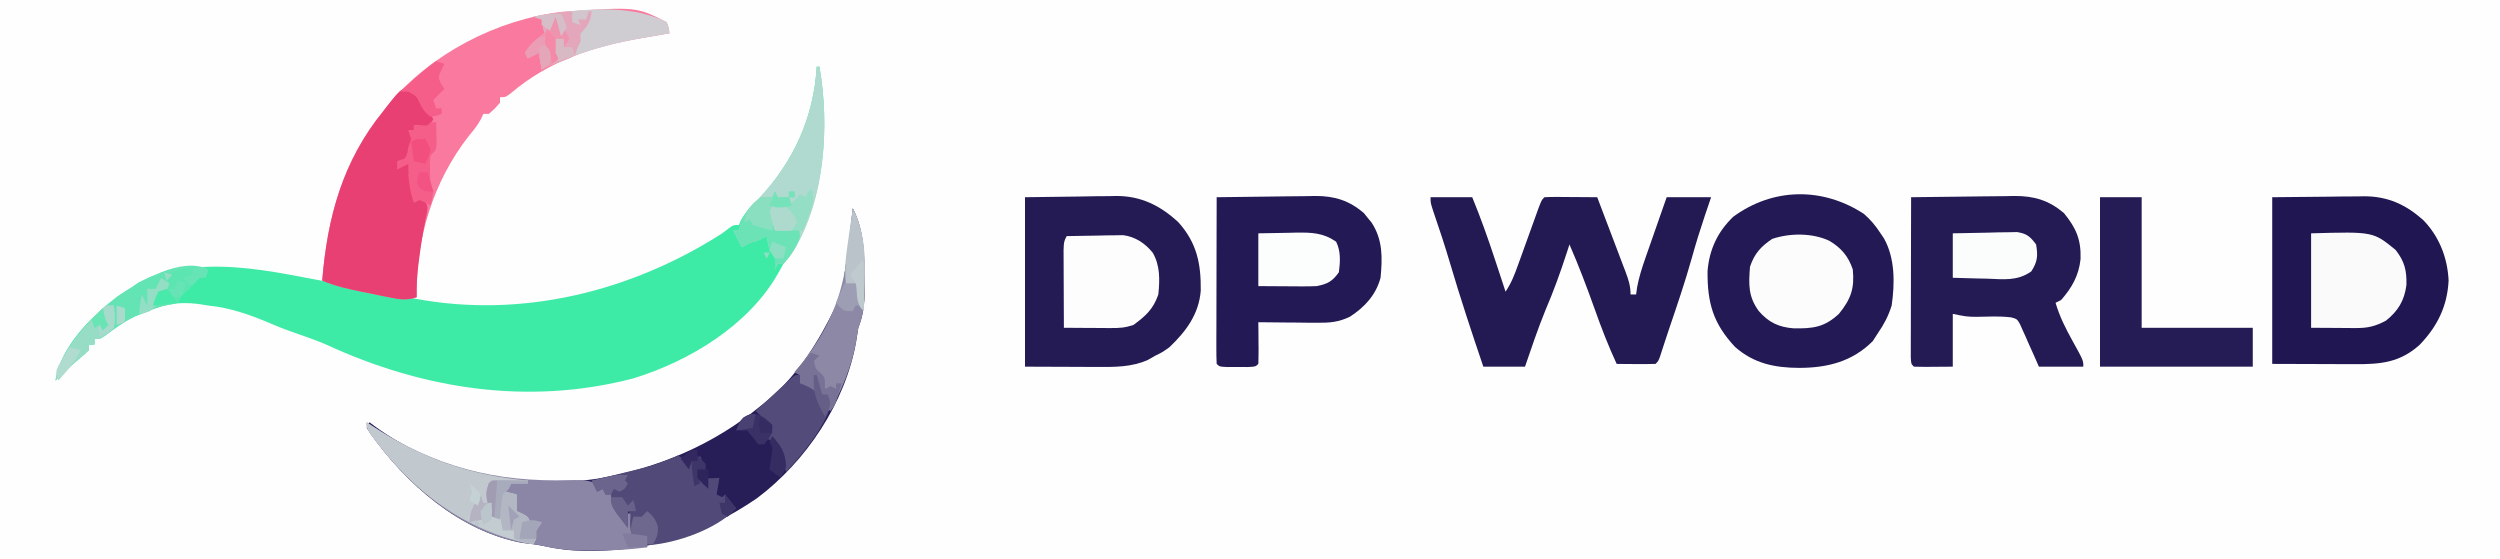
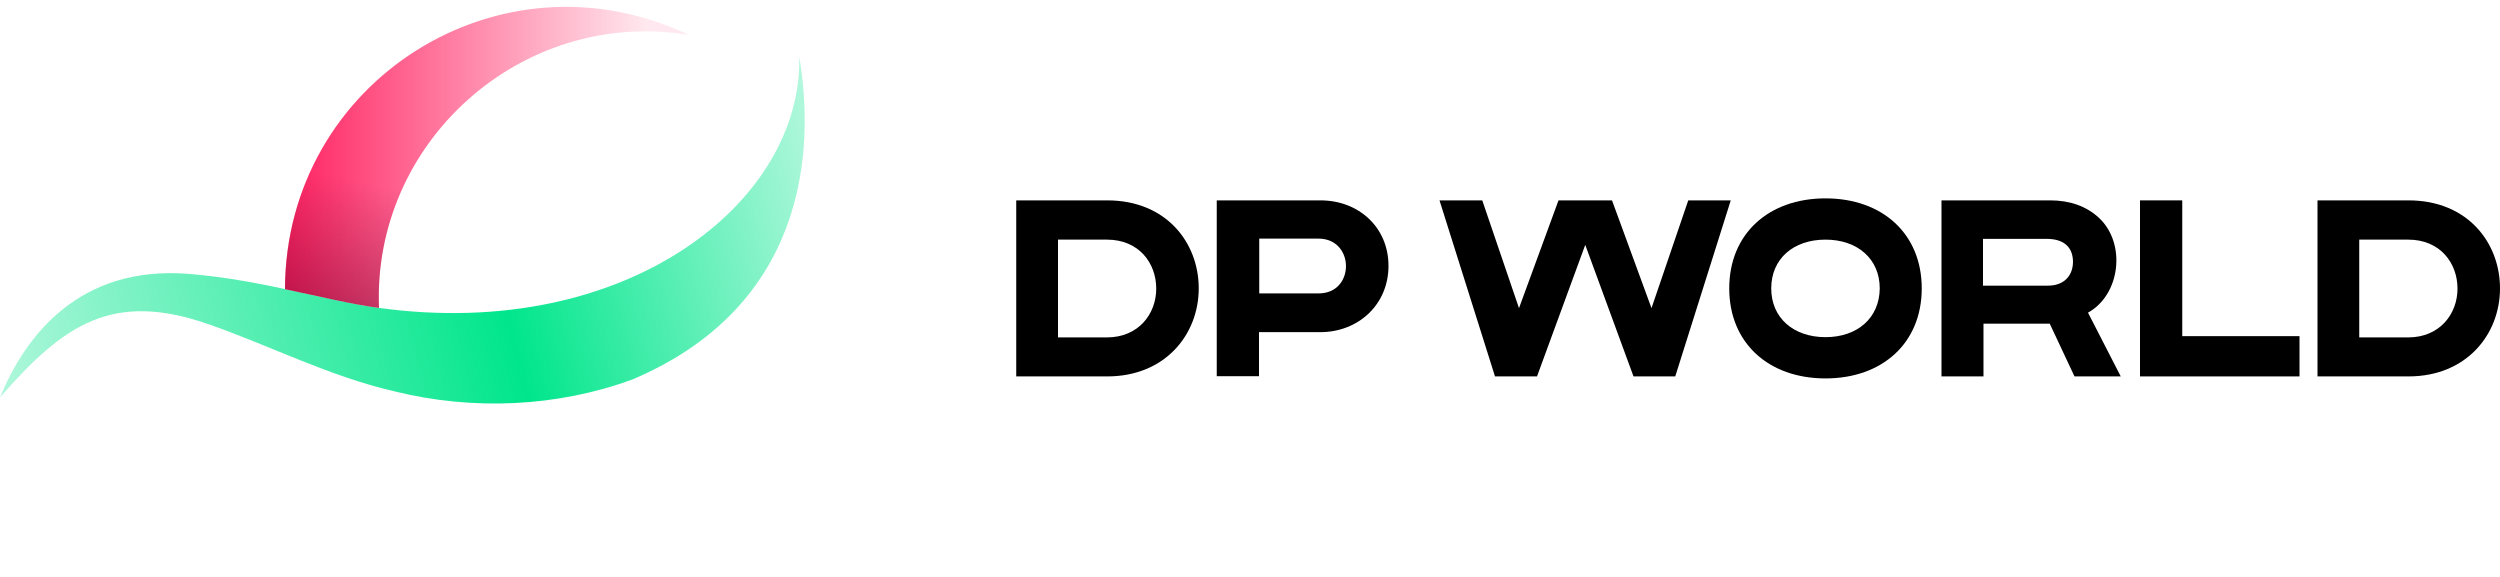
- <svg xmlns="http://www.w3.org/2000/svg" version="1.1" width="900" height="201">
-   <path d="M0 0 C297 0 594 0 900 0 C900 66.33 900 132.66 900 201 C603 201 306 201 0 201 C0 134.67 0 68.34 0 0 Z " fill="#FEFEFE" transform="translate(0,0)" />
-   <path d="M0 0 C0.33 0 0.66 0 1 0 C4.719 21.414 2.896 47.194 -8.359 66.309 C-9.518 67.914 -10.755 69.461 -12 71 C-12.597 72.085 -13.194 73.171 -13.809 74.289 C-24.413 93.121 -45.82 106.011 -65.934 112.195 C-103.497 122.053 -141.616 116.21 -176.586 100.035 C-180.9 98.185 -185.353 96.708 -189.781 95.156 C-192.091 94.326 -194.371 93.409 -196.625 92.438 C-203.847 89.361 -211.155 86.769 -219 86 C-220.732 85.722 -220.732 85.722 -222.5 85.438 C-230.582 84.427 -235.676 85.774 -243 89 C-243.819 89.299 -244.637 89.598 -245.48 89.906 C-248.365 91.158 -250.657 92.764 -253.188 94.625 C-257.782 98 -257.782 98 -260 98 C-260 98.66 -260 99.32 -260 100 C-260.66 100 -261.32 100 -262 100 C-262 100.66 -262 101.32 -262 102 C-263.609 103.586 -263.609 103.586 -265.75 105.375 C-268.624 107.816 -271.385 110.276 -274 113 C-272.254 100.844 -260.993 89.814 -251.625 82.688 C-243.457 77.111 -236.131 73.816 -226.312 72.625 C-225.631 72.54 -224.95 72.455 -224.248 72.368 C-210.972 71.101 -197.8 73.302 -184.812 75.812 C-183.371 76.084 -181.929 76.354 -180.487 76.624 C-176.967 77.284 -173.449 77.955 -169.931 78.63 C-167.079 79.176 -164.225 79.713 -161.371 80.25 C-148.679 82.645 -148.679 82.645 -144.574 83.513 C-106 90.805 -66.509 80.838 -34 60 C-33.241 59.417 -32.481 58.835 -31.699 58.234 C-30 57 -30 57 -28 57 C-27.774 56.45 -27.549 55.899 -27.316 55.332 C-25.604 52.299 -23.379 50.171 -20.938 47.688 C-8.484 34.438 -0.999 18.316 0 0 Z " fill="#3DEAA6" transform="translate(294,24)" />
-   <path d="M0 0 C4.252 8.294 4.2 17.161 4.25 26.312 C4.264 27.745 4.264 27.745 4.278 29.207 C4.256 34.25 3.856 38.25 2 43 C1.697 44.682 1.426 46.37 1.188 48.062 C-2.615 69.927 -16.823 91.136 -34.5 104.375 C-52.609 116.755 -71.469 123.184 -93.375 123.312 C-94.278 123.318 -95.181 123.324 -96.112 123.33 C-101.481 123.271 -106.467 122.673 -111.704 121.481 C-114.112 120.977 -116.492 120.697 -118.938 120.438 C-141.472 116.314 -160.891 99.191 -173.602 81.055 C-174.063 80.377 -174.525 79.699 -175 79 C-174.505 78.01 -174.505 78.01 -174 77 C-173.441 77.424 -172.881 77.848 -172.305 78.285 C-149.3 95.114 -120.063 101.535 -91.879 97.312 C-69.918 93.494 -50.278 85.163 -33 71 C-32.126 70.291 -31.252 69.582 -30.352 68.852 C-19.364 59.486 -12.242 47.829 -6 35 C-5.443 33.861 -5.443 33.861 -4.875 32.699 C-3.505 28.472 -3.02 24.146 -2.438 19.75 C-2.312 18.846 -2.186 17.943 -2.057 17.012 C-1.279 11.35 -0.609 5.682 0 0 Z " fill="#271D57" transform="translate(307,75)" />
-   <path d="M0 0 C0.781 2.105 0.781 2.105 1 4 C-0.134 4.193 -1.269 4.387 -2.438 4.586 C-3.958 4.849 -5.479 5.112 -7 5.375 C-7.744 5.501 -8.488 5.628 -9.254 5.758 C-26.688 8.79 -42.302 13.884 -55.934 25.426 C-58 27 -58 27 -60 27 C-60 27.66 -60 28.32 -60 29 C-61.875 31.125 -61.875 31.125 -64 33 C-64.66 33 -65.32 33 -66 33 C-66.266 33.581 -66.531 34.163 -66.805 34.762 C-68.038 37.07 -69.434 38.819 -71.125 40.812 C-84.131 57.395 -90.355 78.026 -90 99 C-93.523 100.195 -96.069 99.808 -99.684 99.074 C-100.776 98.854 -101.869 98.635 -102.994 98.408 C-104.13 98.17 -105.267 97.933 -106.438 97.688 C-108.136 97.348 -108.136 97.348 -109.869 97.002 C-114.788 95.996 -119.372 94.987 -124 93 C-122.162 70.319 -116.691 49.885 -102 32 C-101.41 31.247 -100.819 30.494 -100.211 29.719 C-85.07 11.421 -60.986 -1.084 -37.48 -3.762 C-10.866 -5.584 -10.866 -5.584 0 0 Z " fill="#F97A9E" transform="translate(240,8)" />
-   <path d="M0 0 C6.414 -0.083 12.829 -0.165 19.438 -0.25 C21.444 -0.286 23.45 -0.323 25.517 -0.36 C27.135 -0.372 28.753 -0.382 30.371 -0.391 C31.598 -0.421 31.598 -0.421 32.849 -0.453 C41.76 -0.458 48.729 3 55.207 9 C61.89 16.455 63.382 23.934 63.273 33.68 C62.577 42.137 58.003 48.255 52 54 C49.438 55.812 49.438 55.812 47 57 C46.051 57.536 45.102 58.072 44.125 58.625 C38.281 61.196 32.175 61.144 25.879 61.098 C25.218 61.097 24.556 61.096 23.875 61.095 C21.437 61.089 19 61.075 16.562 61.062 C8.364 61.032 8.364 61.032 0 61 C0 40.87 0 20.74 0 0 Z " fill="#241B55" transform="translate(369,71)" />
-   <path d="M0 0 C6.456 -0.062 12.911 -0.124 19.562 -0.188 C21.587 -0.215 23.612 -0.242 25.698 -0.27 C27.32 -0.279 28.943 -0.287 30.566 -0.293 C31.808 -0.316 31.808 -0.316 33.075 -0.339 C41.576 -0.343 48.203 2.633 54.566 8.426 C60.197 14.338 63.112 21.862 63.5 30 C63.031 39.252 59.455 46.503 53.086 53.121 C46.02 59.486 39.105 60.155 29.98 60.098 C29.219 60.097 28.457 60.096 27.672 60.095 C24.844 60.089 22.016 60.075 19.188 60.062 C12.856 60.042 6.524 60.021 0 60 C0 40.2 0 20.4 0 0 Z " fill="#201752" transform="translate(818,71)" />
-   <path d="M0 0 C2.443 2.102 4.241 4.306 6 7 C6.412 7.611 6.825 8.222 7.25 8.852 C11.256 16.056 11.148 25.004 10 33 C8.82 36.754 7.237 39.778 5 43 C4.402 43.928 3.804 44.856 3.188 45.812 C-4.183 53.183 -13.075 55.41 -23.25 55.438 C-32.069 55.406 -39.602 53.884 -46.406 47.875 C-54.318 39.39 -56.376 31.991 -56.281 20.617 C-55.678 12.862 -52.636 6.391 -47 1 C-32.697 -9.439 -14.913 -9.727 0 0 Z " fill="#231954" transform="translate(671,77)" />
-   <path d="M0 0 C4.95 0 9.9 0 15 0 C18.069 7.452 20.738 14.969 23.25 22.625 C23.614 23.725 23.977 24.824 24.352 25.957 C25.237 28.637 26.12 31.318 27 34 C29.148 30.779 30.257 27.822 31.566 24.18 C31.805 23.52 32.044 22.861 32.291 22.182 C33.052 20.081 33.808 17.978 34.562 15.875 C35.321 13.765 36.082 11.655 36.845 9.547 C37.536 7.639 38.222 5.729 38.908 3.82 C40 1 40 1 41 0 C42.416 -0.087 43.836 -0.107 45.254 -0.098 C46.535 -0.093 46.535 -0.093 47.842 -0.088 C48.74 -0.08 49.637 -0.071 50.562 -0.062 C51.464 -0.058 52.366 -0.053 53.295 -0.049 C55.53 -0.037 57.765 -0.021 60 0 C61.715 4.5 63.424 9.002 65.127 13.507 C65.707 15.039 66.289 16.571 66.873 18.102 C67.712 20.302 68.544 22.504 69.375 24.707 C69.637 25.392 69.9 26.076 70.17 26.781 C71.255 29.673 72 31.883 72 35 C72.66 35 73.32 35 74 35 C74.118 34.153 74.236 33.306 74.357 32.433 C75.034 28.816 76.071 25.543 77.285 22.07 C77.616 21.118 77.616 21.118 77.953 20.145 C78.652 18.137 79.357 16.131 80.062 14.125 C80.54 12.755 81.017 11.386 81.494 10.016 C82.657 6.675 83.829 3.338 85 0 C90.28 0 95.56 0 101 0 C100.257 2.186 99.515 4.372 98.75 6.625 C97.079 11.594 95.522 16.57 94.125 21.625 C91.685 30.361 88.75 38.931 85.835 47.518 C85.266 49.21 84.705 50.905 84.153 52.603 C83.887 53.419 83.621 54.234 83.348 55.074 C83.112 55.806 82.876 56.538 82.633 57.292 C82 59 82 59 81 60 C78.647 60.073 76.292 60.084 73.938 60.062 C72.002 60.049 72.002 60.049 70.027 60.035 C69.028 60.024 68.029 60.012 67 60 C63.991 53.511 61.451 46.927 59.062 40.188 C56.255 32.356 53.344 24.621 50 17 C49.697 17.944 49.394 18.887 49.082 19.859 C46.776 26.958 44.287 33.865 41.336 40.727 C38.62 47.382 36.342 54.206 34 61 C29.05 61 24.1 61 19 61 C14.842 48.716 10.751 36.432 7.093 23.99 C5.185 17.525 3.08 11.145 0.883 4.773 C0 2 0 2 0 0 Z " fill="#231953" transform="translate(515,71)" />
-   <path d="M0 0 C6.262 -0.102 12.524 -0.172 18.787 -0.22 C20.915 -0.24 23.043 -0.267 25.17 -0.302 C28.239 -0.351 31.306 -0.373 34.375 -0.391 C35.79 -0.422 35.79 -0.422 37.233 -0.453 C44.315 -0.456 49.569 1.099 55.023 5.711 C59.396 11.095 61.245 15.255 61 22.312 C60.34 28.265 57.92 32.529 54 37 C53.01 37.495 53.01 37.495 52 38 C53.469 42.979 55.619 47.243 58.125 51.75 C62 58.736 62 58.736 62 61 C56.72 61 51.44 61 46 61 C45.469 59.784 44.938 58.569 44.391 57.316 C43.678 55.731 42.964 54.147 42.25 52.562 C41.902 51.76 41.554 50.958 41.195 50.131 C40.847 49.367 40.499 48.603 40.141 47.816 C39.826 47.109 39.512 46.402 39.188 45.674 C38.121 43.841 38.121 43.841 36.071 43.265 C31.871 42.727 27.635 42.99 23.41 43.062 C20 43 20 43 15 42 C15 48.27 15 54.54 15 61 C4.16 61.098 4.16 61.098 1 61 C0 60 0 60 -0.12 57.602 C-0.118 56.538 -0.116 55.475 -0.114 54.379 C-0.113 53.177 -0.113 51.976 -0.113 50.739 C-0.108 49.431 -0.103 48.124 -0.098 46.777 C-0.096 45.434 -0.094 44.09 -0.093 42.746 C-0.09 39.203 -0.08 35.66 -0.069 32.118 C-0.058 28.505 -0.054 24.892 -0.049 21.279 C-0.038 14.186 -0.021 7.093 0 0 Z " fill="#241A54" transform="translate(688,71)" />
-   <path d="M0 0 C5.977 -0.099 11.954 -0.172 17.932 -0.22 C19.963 -0.24 21.994 -0.267 24.025 -0.302 C26.954 -0.351 29.883 -0.373 32.812 -0.391 C33.712 -0.411 34.611 -0.432 35.538 -0.453 C42.472 -0.456 47.725 1.174 53.023 5.746 C53.692 6.583 53.692 6.583 54.375 7.438 C54.836 7.993 55.298 8.549 55.773 9.121 C59.837 15.345 59.689 21.792 59 29 C57.326 35.196 53.311 39.533 48 43 C44 44.932 40.809 45.236 36.387 45.195 C35.14 45.189 33.892 45.182 32.607 45.176 C30.667 45.151 30.667 45.151 28.688 45.125 C27.375 45.116 26.062 45.107 24.709 45.098 C21.472 45.074 18.236 45.041 15 45 C15.012 46.071 15.023 47.142 15.035 48.246 C15.045 49.643 15.054 51.04 15.062 52.438 C15.071 53.145 15.079 53.852 15.088 54.58 C15.097 56.387 15.052 58.194 15 60 C14 61 14 61 11.094 61.133 C9.908 61.13 8.722 61.128 7.5 61.125 C6.314 61.128 5.128 61.13 3.906 61.133 C1 61 1 61 0 60 C-0.094 58.128 -0.117 56.253 -0.114 54.379 C-0.113 53.177 -0.113 51.976 -0.113 50.739 C-0.108 49.431 -0.103 48.124 -0.098 46.777 C-0.096 45.434 -0.094 44.09 -0.093 42.746 C-0.09 39.203 -0.08 35.66 -0.069 32.118 C-0.058 28.505 -0.054 24.892 -0.049 21.279 C-0.038 14.186 -0.021 7.093 0 0 Z " fill="#231954" transform="translate(438,71)" />
-   <path d="M0 0 C2.445 1.93 3.255 3.032 4.375 5.875 C4.746 6.617 5.117 7.36 5.5 8.125 C5.933 8.991 5.933 8.991 6.375 9.875 C5 11.875 5 11.875 3.375 13.875 C2.715 13.875 2.055 13.875 1.375 13.875 C1.375 13.215 1.375 12.555 1.375 11.875 C0.715 11.875 0.055 11.875 -0.625 11.875 C-0.625 12.535 -0.625 13.195 -0.625 13.875 C-1.285 13.875 -1.945 13.875 -2.625 13.875 C-2.233 14.411 -1.841 14.947 -1.438 15.5 C-0.625 17.875 -0.625 17.875 -1.875 21 C-3.625 23.875 -3.625 23.875 -5.625 25.875 C-4.635 25.545 -3.645 25.215 -2.625 24.875 C-0.625 27.875 -0.625 27.875 0.375 29.875 C-0.615 29.875 -1.605 29.875 -2.625 29.875 C-1.14 34.33 -1.14 34.33 0.375 38.875 C1.035 38.545 1.695 38.215 2.375 37.875 C4.375 40.875 4.375 40.875 4.203 43.012 C3.917 44.274 3.917 44.274 3.625 45.562 C2.626 50.426 1.866 55.265 1.25 60.188 C1.119 61.191 1.119 61.191 0.985 62.216 C0.5 66.126 0.289 69.936 0.375 73.875 C-3.148 75.07 -5.694 74.683 -9.309 73.949 C-10.401 73.729 -11.494 73.51 -12.619 73.283 C-13.755 73.045 -14.892 72.808 -16.062 72.562 C-17.761 72.223 -17.761 72.223 -19.494 71.877 C-24.413 70.871 -28.997 69.862 -33.625 67.875 C-31.779 45.088 -26.235 24.91 -11.625 6.875 C-11.139 6.238 -10.653 5.601 -10.152 4.945 C-4.706 -2.017 -4.706 -2.017 0 0 Z " fill="#E94073" transform="translate(149.625,33.125)" />
-   <path d="M0 0 C0.947 0.636 0.947 0.636 1.914 1.285 C24.398 16.026 46.381 21.716 73.196 20.839 C78.475 20.725 81.586 20.816 86 24 C87.32 24 88.64 24 90 24 C90.495 25.485 90.495 25.485 91 27 C90.01 27 89.02 27 88 27 C90.511 30.669 90.511 30.669 94.25 32.812 C95.116 32.905 95.116 32.905 96 33 C96 35.31 96 37.62 96 40 C97.65 40.33 99.3 40.66 101 41 C101 42.32 101 43.64 101 45 C94.679 45.93 88.51 46.183 82.125 46.188 C81.196 46.2 80.266 46.212 79.309 46.225 C73.769 46.236 68.679 45.729 63.279 44.486 C60.877 43.974 58.504 43.696 56.062 43.438 C33.526 39.314 14.313 22.218 1.398 4.25 C0 2 0 2 0 0 Z M94 40 C95 42 95 42 95 42 Z " fill="#8B86A5" transform="translate(132,152)" />
-   <path d="M0 0 C4.95 0 9.9 0 15 0 C15 15.51 15 31.02 15 47 C28.2 47 41.4 47 55 47 C55 51.62 55 56.24 55 61 C36.85 61 18.7 61 0 61 C0 40.87 0 20.74 0 0 Z " fill="#251B55" transform="translate(756,71)" />
-   <path d="M0 0 C22.363 -0.626 22.363 -0.626 30.438 6 C33.677 10.147 34.449 13.431 34.312 18.621 C33.576 24.224 31.322 27.948 26.938 31.438 C23.101 33.478 20.395 34.124 16.113 34.098 C15.268 34.095 14.423 34.093 13.552 34.09 C12.483 34.081 11.414 34.072 10.312 34.062 C5.208 34.032 5.208 34.032 0 34 C0 22.78 0 11.56 0 0 Z " fill="#FAFAFB" transform="translate(832,84)" />
-   <path d="M0 0 C4.273 2.542 6.858 5.575 8.438 10.312 C9.13 17.125 7.758 21.003 3.438 26.312 C-1.764 31.142 -5.899 31.614 -12.773 31.523 C-18.174 31.115 -21.859 29.408 -25.438 25.25 C-29.237 19.997 -29.058 15.681 -28.562 9.312 C-26.919 4.554 -24.717 2.117 -20.562 -0.688 C-14.173 -2.817 -6.162 -2.884 0 0 Z " fill="#FCFCFC" transform="translate(658.5625,86.6875)" />
-   <path d="M0 0 C3.729 -0.087 7.458 -0.141 11.188 -0.188 C12.243 -0.213 13.298 -0.238 14.385 -0.264 C15.917 -0.278 15.917 -0.278 17.48 -0.293 C18.418 -0.309 19.355 -0.324 20.321 -0.341 C24.701 0.216 28.242 2.585 31 6 C33.687 10.666 33.529 15.774 33 21 C31.206 26.281 28.39 28.799 24 32 C21 33 19.026 33.116 15.895 33.098 C14.912 33.094 13.929 33.091 12.916 33.088 C11.892 33.08 10.868 33.071 9.812 33.062 C8.777 33.058 7.741 33.053 6.674 33.049 C4.116 33.037 1.558 33.021 -1 33 C-1.025 28.622 -1.043 24.244 -1.055 19.865 C-1.06 18.375 -1.067 16.885 -1.075 15.396 C-1.088 13.256 -1.093 11.116 -1.098 8.977 C-1.103 7.688 -1.108 6.4 -1.114 5.073 C-1 2 -1 2 0 0 Z " fill="#FDFDFD" transform="translate(384,85)" />
-   <path d="M0 0 C0.66 0.33 1.32 0.66 2 1 C4.789 2.105 4.789 2.105 7 2 C7.33 1.34 7.66 0.68 8 0 C8.66 1.65 9.32 3.3 10 5 C9.01 5 8.02 5 7 5 C7.66 5.99 8.32 6.98 9 8 C12.084 8.25 12.084 8.25 15 8 C14.67 9.98 14.34 11.96 14 14 C14.66 14.33 15.32 14.66 16 15 C16.33 14.67 16.66 14.34 17 14 C18.32 15.65 19.64 17.3 21 19 C14.192 26.455 -0.432 31.534 -10.305 32.234 C-13 32 -13 32 -15.375 30.438 C-17.542 27.187 -17.217 24.829 -17 21 C-17.33 20.67 -17.66 20.34 -18 20 C-18 21.98 -18 23.96 -18 26 C-24 18.286 -24 18.286 -24 14 C-24.66 14 -25.32 14 -26 14 C-26.33 13.34 -26.66 12.68 -27 12 C-27.99 12.495 -27.99 12.495 -29 13 C-29.66 11.68 -30.32 10.36 -31 9 C-30.31 8.834 -29.619 8.668 -28.908 8.497 C-25.75 7.733 -22.594 6.961 -19.438 6.188 C-18.351 5.926 -17.265 5.665 -16.146 5.396 C-9.358 3.733 -9.358 3.733 -2.848 1.238 C-1.908 0.83 -0.968 0.421 0 0 Z " fill="#514977" transform="translate(244,164)" />
-   <path d="M0 0 C0.947 0.636 0.947 0.636 1.914 1.285 C19.678 12.931 36.955 19.102 58 21 C58 21.33 58 21.66 58 22 C56.02 22 54.04 22 52 22 C51.67 22.66 51.34 23.32 51 24 C50.505 24.495 50.505 24.495 50 25 C51.32 25.33 52.64 25.66 54 26 C54 28 54 30 54 32 C54.639 32.289 55.279 32.578 55.938 32.875 C58 34 58 34 59 36 C60.32 36 61.64 36 63 36 C62.34 36.99 61.68 37.98 61 39 C61 39.99 61 40.98 61 42 C60.505 42.99 60.505 42.99 60 44 C35.355 39.441 15.818 24.312 1.398 4.25 C0 2 0 2 0 0 Z " fill="#C2C9CE" transform="translate(132,152)" />
-   <path d="M0 0 C0.33 0 0.66 0 1 0 C4.784 21.788 3.068 49.615 -9.75 68.5 C-10.492 69.325 -11.235 70.15 -12 71 C-12.66 71 -13.32 71 -14 71 C-14.495 71.99 -14.495 71.99 -15 73 C-15 71.667 -15 70.333 -15 69 C-15.66 68.01 -16.32 67.02 -17 66 C-17.385 64.345 -17.728 62.678 -18 61 C-18.959 61.495 -18.959 61.495 -19.938 62 C-22 63 -22 63 -23 63 C-24.341 63.65 -25.675 64.316 -27 65 C-27.99 63.02 -28.98 61.04 -30 59 C-29.34 59 -28.68 59 -28 59 C-27.662 57.683 -27.662 57.683 -27.316 56.34 C-25.782 52.447 -23.899 50.499 -20.938 47.562 C-8.399 34.455 -0.995 18.246 0 0 Z M-19 67 C-18.34 67 -17.68 67 -17 67 C-17.33 67.66 -17.66 68.32 -18 69 C-18.33 68.34 -18.66 67.68 -19 67 Z " fill="#B0DACF" transform="translate(294,24)" />
-   <path d="M0 0 C4.252 8.294 4.2 17.161 4.25 26.312 C4.259 27.268 4.268 28.223 4.278 29.207 C4.256 34.25 3.856 38.25 2 43 C1.697 44.682 1.426 46.37 1.188 48.062 C-0.336 56.911 -3.923 65.048 -8 73 C-9.333 71 -10.667 69 -12 67 C-14.222 64.778 -16.085 64.074 -19 63 C-19 62.01 -19 61.02 -19 60 C-19.66 59.67 -20.32 59.34 -21 59 C-20.587 58.524 -20.175 58.049 -19.75 57.559 C-10.601 46.469 -4.325 33.993 -2.438 19.75 C-2.249 18.395 -2.249 18.395 -2.057 17.012 C-1.279 11.35 -0.609 5.682 0 0 Z " fill="#8D88A6" transform="translate(307,75)" />
-   <path d="M0 0 C0.781 2.105 0.781 2.105 1 4 C-0.134 4.193 -1.269 4.387 -2.438 4.586 C-3.958 4.849 -5.479 5.112 -7 5.375 C-7.744 5.501 -8.488 5.628 -9.254 5.758 C-16.914 7.09 -24.249 8.986 -31.625 11.438 C-33.501 12.054 -33.501 12.054 -35.414 12.684 C-38.76 13.912 -41.85 15.338 -45 17 C-45.33 15.02 -45.66 13.04 -46 11 C-47.98 11.99 -47.98 11.99 -50 13 C-50.33 12.34 -50.66 11.68 -51 11 C-48.953 7.93 -46.908 6.219 -44 4 C-44.33 2.35 -44.66 0.7 -45 -1 C-45.99 -1.33 -46.98 -1.66 -48 -2 C-33.271 -4.542 -13.936 -7.162 0 0 Z " fill="#CFCDD2" transform="translate(240,8)" />
-   <path d="M0 0 C3.542 -0.081 7.082 -0.141 10.625 -0.188 C11.624 -0.213 12.623 -0.238 13.652 -0.264 C19.173 -0.319 23.281 -0.238 28 3 C29.727 6.453 29.49 10.224 29 14 C26.697 17.291 24.847 18.269 21 19 C19.34 19.079 17.677 19.108 16.016 19.098 C15.081 19.094 14.146 19.091 13.184 19.088 C11.731 19.075 11.731 19.075 10.25 19.062 C9.266 19.058 8.283 19.053 7.27 19.049 C4.846 19.037 2.423 19.019 0 19 C0 12.73 0 6.46 0 0 Z " fill="#FCFDFD" transform="translate(453,84)" />
-   <path d="M0 0 C2.051 0.033 4.102 0.065 6.152 0.098 C6.812 2.408 7.472 4.718 8.152 7.098 C8.812 7.098 9.472 7.098 10.152 7.098 C11.409 9.954 11.117 11.208 10.152 14.223 C6.498 22 0.831 28.726 -4.848 35.098 C-5.848 32.098 -5.848 32.098 -6.66 28.535 C-7.485 25.033 -7.485 25.033 -9.973 23.66 C-10.591 23.475 -11.21 23.289 -11.848 23.098 C-11.188 21.778 -10.528 20.458 -9.848 19.098 C-10.838 18.768 -11.828 18.438 -12.848 18.098 C-12.848 17.438 -12.848 16.778 -12.848 16.098 C-14.306 14.473 -14.306 14.473 -15.848 13.098 C-14.921 12.243 -13.994 11.388 -13.039 10.508 C-11.829 9.392 -10.62 8.276 -9.41 7.16 C-8.493 6.314 -8.493 6.314 -7.557 5.451 C-6.973 4.913 -6.39 4.375 -5.789 3.82 C-5.25 3.323 -4.71 2.825 -4.155 2.313 C-1.768 0.093 -1.768 0.093 0 0 Z " fill="#534B79" transform="translate(287.8477,134.9023)" />
-   <path d="M0 0 C4.251 -0.108 8.499 -0.187 12.75 -0.25 C13.957 -0.284 15.163 -0.317 16.406 -0.352 C18.146 -0.371 18.146 -0.371 19.922 -0.391 C20.99 -0.412 22.058 -0.433 23.159 -0.454 C26.711 0.114 27.855 1.161 30 4 C30.677 8.136 30.54 10.158 28.266 13.703 C23.185 17.276 18.232 16.533 12.188 16.312 C11.018 16.29 9.848 16.267 8.643 16.244 C5.761 16.185 2.88 16.096 0 16 C0 10.72 0 5.44 0 0 Z " fill="#FBFCFC" transform="translate(703,84)" />
-   <path d="M0 0 C-0.33 0.99 -0.66 1.98 -1 3 C-1.66 3 -2.32 3 -3 3 C-4.459 4.291 -4.459 4.291 -6 6 C-7.052 7.021 -7.052 7.021 -8.125 8.062 C-10.058 9.866 -10.058 9.866 -11 12 C-12.75 12.492 -12.75 12.492 -15 12.875 C-23.53 14.64 -29.984 18.433 -36.934 23.609 C-39 25 -39 25 -41 25 C-41 25.66 -41 26.32 -41 27 C-41.66 27 -42.32 27 -43 27 C-43 27.66 -43 28.32 -43 29 C-44.609 30.586 -44.609 30.586 -46.75 32.375 C-49.624 34.816 -52.385 37.276 -55 40 C-53.254 27.844 -41.993 16.814 -32.625 9.688 C-24.802 4.317 -9.645 -4.823 0 0 Z " fill="#64E4B4" transform="translate(75,97)" />
-   <path d="M0 0 C0.66 0 1.32 0 2 0 C2 0.66 2 1.32 2 2 C1.34 2 0.68 2 0 2 C0 1.34 0 0.68 0 0 Z M-5 0 C-4.67 0.66 -4.34 1.32 -4 2 C-2.68 2 -1.36 2 0 2 C0.33 2.99 0.66 3.98 1 5 C0.196 5.144 -0.609 5.289 -1.438 5.438 C-3.921 5.741 -3.921 5.741 -5 7 C-5 7.99 -5 8.98 -5 10 C-3.02 9.67 -1.04 9.34 1 9 C2.812 11.537 4 13.208 4 16.375 C2.622 19.991 0.634 23.152 -2 26 C-2.66 26 -3.32 26 -4 26 C-4.33 26.66 -4.66 27.32 -5 28 C-5 26.667 -5 25.333 -5 24 C-5.66 23.01 -6.32 22.02 -7 21 C-7.385 19.345 -7.728 17.678 -8 16 C-8.639 16.33 -9.279 16.66 -9.938 17 C-12 18 -12 18 -13 18 C-14.341 18.65 -15.675 19.316 -17 20 C-17.99 18.02 -18.98 16.04 -20 14 C-19.34 14 -18.68 14 -18 14 C-17.794 13.134 -17.587 12.268 -17.375 11.375 C-15.747 7.378 -13.608 4.434 -10 2 C-8.68 2 -7.36 2 -6 2 C-5.67 1.34 -5.34 0.68 -5 0 Z M-9 22 C-8.34 22 -7.68 22 -7 22 C-7.33 22.66 -7.66 23.32 -8 24 C-8.33 23.34 -8.66 22.68 -9 22 Z " fill="#6CE3B7" transform="translate(284,69)" />
-   <path d="M0 0 C-0.515 3.812 -1.26 5.379 -4 8 C-4 8.99 -4 9.98 -4 11 C-4.33 11.66 -4.66 12.32 -5 13 C-5.33 13.99 -5.66 14.98 -6 16 C-8.215 17.133 -8.215 17.133 -10.938 18.125 C-11.833 18.458 -12.729 18.79 -13.652 19.133 C-14.427 19.419 -15.202 19.705 -16 20 C-16.66 20.33 -17.32 20.66 -18 21 C-18.33 19.02 -18.66 17.04 -19 15 C-20.98 15.99 -20.98 15.99 -23 17 C-23.33 16.34 -23.66 15.68 -24 15 C-21.953 11.93 -19.908 10.219 -17 8 C-17.33 6.35 -17.66 4.7 -18 3 C-18.99 2.67 -19.98 2.34 -21 2 C-18.813 1.66 -16.626 1.329 -14.438 1 C-13.219 0.814 -12.001 0.629 -10.746 0.438 C-7.124 0.014 -3.643 -0.075 0 0 Z " fill="#E4A6BA" transform="translate(213,4)" />
-   <path d="M0 0 C0.66 0 1.32 0 2 0 C2.054 1.625 2.093 3.25 2.125 4.875 C2.148 5.78 2.171 6.685 2.195 7.617 C2 10 2 10 0 12 C-0.281 14.337 -0.281 14.337 -0.188 16.938 C-0.181 17.813 -0.175 18.688 -0.168 19.59 C-0.091 22.144 -0.091 22.144 1 25 C0.562 27.688 0.562 27.688 0 30 C-0.928 29.474 -0.928 29.474 -1.875 28.938 C-2.576 28.628 -3.277 28.319 -4 28 C-4.66 28.33 -5.32 28.66 -6 29 C-7.764 24.15 -8 20.079 -8 15 C-9.98 15.99 -9.98 15.99 -12 17 C-12 16.01 -12 15.02 -12 14 C-11.01 13.67 -10.02 13.34 -9 13 C-8.319 11.108 -8.319 11.108 -8 9 C-7.67 8.01 -7.34 7.02 -7 6 C-7.33 5.01 -7.66 4.02 -8 3 C-7.34 3 -6.68 3 -6 3 C-6 2.34 -6 1.68 -6 1 C-4.793 1.031 -4.793 1.031 -3.562 1.062 C-1.066 1.296 -1.066 1.296 0 0 Z " fill="#F65E8A" transform="translate(155,44)" />
-   <path d="M0 0 C1.792 0.017 1.792 0.017 3.621 0.035 C5.417 0.049 5.417 0.049 7.25 0.062 C8.177 0.074 9.104 0.086 10.059 0.098 C10.059 0.428 10.059 0.758 10.059 1.098 C8.079 1.098 6.099 1.098 4.059 1.098 C3.729 1.758 3.399 2.418 3.059 3.098 C2.729 3.428 2.399 3.758 2.059 4.098 C3.379 4.428 4.699 4.758 6.059 5.098 C6.059 7.098 6.059 9.098 6.059 11.098 C6.698 11.386 7.337 11.675 7.996 11.973 C10.059 13.098 10.059 13.098 11.059 15.098 C12.379 15.098 13.699 15.098 15.059 15.098 C14.069 16.583 14.069 16.583 13.059 18.098 C13.059 19.088 13.059 20.078 13.059 21.098 C12.729 21.758 12.399 22.418 12.059 23.098 C7.622 21.967 3.714 20.918 0.059 18.098 C-1.254 15.41 -1.254 15.41 -1.941 13.098 C-2.271 13.098 -2.601 13.098 -2.941 13.098 C-5.26 4.913 -5.26 4.913 -3.941 1.098 C-2.941 0.098 -2.941 0.098 0 0 Z " fill="#B2B7C3" transform="translate(179.9414,172.9023)" />
-   <path d="M0 0 C0.99 0 1.98 0 3 0 C3.437 5.242 3.437 5.242 3 8 C0.625 10.5 0.625 10.5 -2 12 C-2.66 12 -3.32 12 -4 12 C-4 12.66 -4 13.32 -4 14 C-4.66 14 -5.32 14 -6 14 C-6 14.66 -6 15.32 -6 16 C-7.609 17.586 -7.609 17.586 -9.75 19.375 C-12.624 21.816 -15.385 24.276 -18 27 C-16.457 16.255 -7.385 7.385 0 0 Z " fill="#97DDC6" transform="translate(38,110)" />
-   <path d="M0 0 C5.952 11.053 4.209 24.857 4 37 C1.861 34.861 1.573 33.867 1 31 C0.01 31 -0.98 31 -2 31 C-2.894 25.365 -2.966 20.565 -2.125 14.938 C-2.033 14.269 -1.942 13.601 -1.848 12.912 C-1.576 10.94 -1.288 8.97 -1 7 C-0.809 5.668 -0.619 4.336 -0.43 3.004 C-0.288 2.013 -0.146 1.021 0 0 Z " fill="#BAC2CA" transform="translate(307,75)" />
-   <path d="M0 0 C0.99 0.33 1.98 0.66 3 1 C2.629 1.742 2.257 2.485 1.875 3.25 C0.705 5.943 0.705 5.943 1.875 8.312 C2.432 9.148 2.432 9.148 3 10 C1.68 11.32 0.36 12.64 -1 14 C-0.67 14.99 -0.34 15.98 0 17 C0.66 17 1.32 17 2 17 C2 17.66 2 18.32 2 19 C0.188 19.688 0.188 19.688 -2 20 C-4.02 18.524 -4.91 17.185 -6 14.938 C-6.973 12.668 -6.973 12.668 -10 11 C-10.99 11 -11.98 11 -13 11 C-10.906 9.133 -8.801 7.282 -6.688 5.438 C-6.093 4.904 -5.498 4.371 -4.885 3.822 C-3.322 2.469 -1.665 1.226 0 0 Z " fill="#F65E8A" transform="translate(157,22)" />
-   <path d="M0 0 C1.434 3.788 0.51 6.065 -0.938 9.75 C-1.318 10.735 -1.698 11.72 -2.09 12.734 C-2.39 13.482 -2.691 14.23 -3 15 C-6.3 15 -9.6 15 -13 15 C-15.125 8.25 -15.125 8.25 -14 6 C-12 6 -10 6 -8 6 C-5.812 4.062 -5.812 4.062 -4 2 C-3.34 2.33 -2.68 2.66 -2 3 C-1.67 2.34 -1.34 1.68 -1 1 C-0.67 0.67 -0.34 0.34 0 0 Z " fill="#93DEC4" transform="translate(292,68)" />
-   <path d="M0 0 C0.66 0 1.32 0 2 0 C4.122 2.475 5.631 5.05 7 8 C6.01 9.485 6.01 9.485 5 11 C4.01 11 3.02 11 2 11 C2.206 11.619 2.413 12.238 2.625 12.875 C2.749 13.576 2.873 14.277 3 15 C1.048 16.952 -0.532 17.848 -3 19 C-3.33 17.02 -3.66 15.04 -4 13 C-5.98 13.99 -5.98 13.99 -8 15 C-8.33 14.34 -8.66 13.68 -9 13 C-7 10 -7 10 -3.938 7.625 C-0.906 4.916 -0.226 3.95 0 0 Z " fill="#EF94AF" transform="translate(198,6)" />
-   <path d="M0 0 C-0.33 0.99 -0.66 1.98 -1 3 C-1.66 3 -2.32 3 -3 3 C-4.459 4.291 -4.459 4.291 -6 6 C-6.701 6.681 -7.402 7.361 -8.125 8.062 C-10.058 9.866 -10.058 9.866 -11 12 C-13.066 12.414 -13.066 12.414 -15.562 12.625 C-16.802 12.737 -16.802 12.737 -18.066 12.852 C-19.024 12.925 -19.024 12.925 -20 13 C-19.188 10.562 -19.188 10.562 -18 8 C-17.01 7.67 -16.02 7.34 -15 7 C-14.918 6.216 -14.835 5.433 -14.75 4.625 C-14 2 -14 2 -12.438 0.75 C-8.528 -0.453 -3.773 -1.887 0 0 Z " fill="#5DE5B1" transform="translate(75,97)" />
-   <path d="M0 0 C0.33 0.99 0.66 1.98 1 3 C2.65 3 4.3 3 6 3 C6.66 6.3 7.32 9.6 8 13 C9.32 13 10.64 13 12 13 C12 13.99 12 14.98 12 16 C7.767 15.38 4.477 13.895 0.688 11.938 C-0.381 11.39 -1.45 10.842 -2.551 10.277 C-3.359 9.856 -4.167 9.434 -5 9 C-3.464 5.858 -1.943 2.914 0 0 Z " fill="#C3CDD1" transform="translate(173,178)" />
-   <path d="M0 0 C0.66 0 1.32 0 2 0 C2 0.66 2 1.32 2 2 C1.34 2 0.68 2 0 2 C0 1.34 0 0.68 0 0 Z M-5 0 C-4.67 0.66 -4.34 1.32 -4 2 C-2.68 2 -1.36 2 0 2 C0.33 2.99 0.66 3.98 1 5 C0.196 5.144 -0.609 5.289 -1.438 5.438 C-3.921 5.741 -3.921 5.741 -5 7 C-5.368 9.328 -5.702 11.662 -6 14 C-8.352 13.401 -10.686 12.731 -13 12 C-13.33 11.34 -13.66 10.68 -14 10 C-14.99 10.495 -14.99 10.495 -16 11 C-15.527 6.743 -13.19 4.671 -10 2 C-8.68 2 -7.36 2 -6 2 C-5.67 1.34 -5.34 0.68 -5 0 Z " fill="#8ADFC1" transform="translate(284,69)" />
-   <path d="M0 0 C0.99 0.33 1.98 0.66 3 1 C2.34 1.66 1.68 2.32 1 3 C1.724 5.979 1.724 5.979 3.562 7.438 C5 9 5 9 5 13 C5.66 12.67 6.32 12.34 7 12 C7.66 12.33 8.32 12.66 9 13 C9 12.34 9 11.68 9 11 C9.66 11 10.32 11 11 11 C10.551 12.482 10.09 13.961 9.625 15.438 C9.37 16.261 9.115 17.085 8.852 17.934 C8 20 8 20 6 21 C5.67 20.01 5.34 19.02 5 18 C2.317 13.976 0.47 12.647 -4 11 C-4 10.01 -4 9.02 -4 8 C-4.66 7.67 -5.32 7.34 -6 7 C-4.02 4.69 -2.04 2.38 0 0 Z " fill="#787296" transform="translate(292,127)" />
-   <path d="M0 0 C2.512 0.859 3.535 1.972 5.375 3.812 C5.375 7.333 4.671 8.251 2.375 10.812 C1.715 10.812 1.055 10.812 0.375 10.812 C-0.264 9.988 -0.904 9.162 -1.562 8.312 C-2.243 7.487 -2.924 6.662 -3.625 5.812 C-4.615 5.812 -5.605 5.812 -6.625 5.812 C-6.625 2.812 -6.625 2.812 -4.938 1.062 C-2.625 -0.188 -2.625 -0.188 0 0 Z " fill="#3A3166" transform="translate(272.625,149.1875)" />
-   <path d="M0 0 C2.078 1.717 2.95 2.851 3.812 5.438 C4.023 8.317 3.518 9.59 2 12 C-0.875 11.75 -0.875 11.75 -4 11 C-5.438 9.25 -5.438 9.25 -6 7 C-5.625 4.25 -5.625 4.25 -5 2 C-4.01 2 -3.02 2 -2 2 C-1.34 1.34 -0.68 0.68 0 0 Z " fill="#6E678E" transform="translate(233,184)" />
-   <path d="M0 0 C1.792 0.017 1.792 0.017 3.621 0.035 C5.417 0.049 5.417 0.049 7.25 0.062 C8.177 0.074 9.104 0.086 10.059 0.098 C10.059 0.428 10.059 0.758 10.059 1.098 C8.079 1.098 6.099 1.098 4.059 1.098 C3.729 1.758 3.399 2.418 3.059 3.098 C2.399 3.758 1.739 4.418 1.059 5.098 C0.599 7.3 0.599 7.3 0.434 9.723 C0.359 10.54 0.284 11.357 0.207 12.199 C0.158 12.826 0.109 13.452 0.059 14.098 C-0.931 13.768 -1.921 13.438 -2.941 13.098 C-3.707 11.391 -3.707 11.391 -4.191 9.285 C-4.362 8.598 -4.532 7.911 -4.707 7.203 C-4.966 4.88 -4.687 3.301 -3.941 1.098 C-2.941 0.098 -2.941 0.098 0 0 Z " fill="#A7ABBC" transform="translate(179.9414,172.9023)" />
-   <path d="M0 0 C-1.082 2.525 -2.069 4.066 -4.062 6 C-6.076 8.079 -6.598 9.188 -7 12 C-7.33 12 -7.66 12 -8 12 C-8 10.35 -8 8.7 -8 7 C-9.65 7.33 -11.3 7.66 -13 8 C-12.738 6.141 -12.738 6.141 -12 4 C-10.293 2.734 -10.293 2.734 -8.188 1.75 C-7.5 1.415 -6.813 1.08 -6.105 0.734 C-4 0 -4 0 0 0 Z " fill="#63E4B4" transform="translate(60,99)" />
-   <path d="M0 0 C-0.33 0.66 -0.66 1.32 -1 2 C-0.67 2.33 -0.34 2.66 0 3 C-1 5 -1 5 -3 6 C-3.66 5.67 -4.32 5.34 -5 5 C-5.33 5.66 -5.66 6.32 -6 7 C-6.66 7 -7.32 7 -8 7 C-8.33 6.34 -8.66 5.68 -9 5 C-9.99 5.495 -9.99 5.495 -11 6 C-11.66 4.68 -12.32 3.36 -13 2 C-11.585 1.661 -10.168 1.329 -8.75 1 C-7.567 0.722 -7.567 0.722 -6.359 0.438 C-4 0 -4 0 0 0 Z " fill="#6B648C" transform="translate(226,171)" />
-   <path d="M0 0 C1.65 0 3.3 0 5 0 C5.33 2.64 5.66 5.28 6 8 C5.34 8 4.68 8 4 8 C3.67 8.66 3.34 9.32 3 10 C0 10 0 10 -1.688 8.5 C-2.121 8.005 -2.554 7.51 -3 7 C-2.01 4.69 -1.02 2.38 0 0 Z " fill="#9D9DB4" transform="translate(304,102)" />
-   <path d="M0 0 C3.403 1.012 4.757 1.648 6.812 4.625 C7.204 5.409 7.596 6.192 8 7 C7.01 8.485 7.01 8.485 6 10 C2.875 10.188 2.875 10.188 0 10 C-2.125 3.25 -2.125 3.25 -1 1 C-0.67 0.67 -0.34 0.34 0 0 Z " fill="#AEDACE" transform="translate(279,73)" />
-   <path d="M0 0 C-0.33 0.99 -0.66 1.98 -1 3 C-1.66 3 -2.32 3 -3 3 C-4.625 4.458 -4.625 4.458 -6 6 C-6.99 5.01 -7.98 4.02 -9 3 C-8.01 2.67 -7.02 2.34 -6 2 C-6 1.34 -6 0.68 -6 0 C-2.25 -1.125 -2.25 -1.125 0 0 Z M-11 4 C-10.01 4.33 -9.02 4.66 -8 5 C-8.66 6.65 -9.32 8.3 -10 10 C-10.99 10 -11.98 10 -13 10 C-13.33 9.01 -13.66 8.02 -14 7 C-13.34 7 -12.68 7 -12 7 C-11.67 6.01 -11.34 5.02 -11 4 Z " fill="#66E4B5" transform="translate(75,97)" />
-   <path d="M0 0 C0.33 3.3 0.66 6.6 1 10 C0.01 10.66 -0.98 11.32 -2 12 C-2.33 10.02 -2.66 8.04 -3 6 C-4.98 6.99 -4.98 6.99 -7 8 C-7.33 7.34 -7.66 6.68 -8 6 C-5.945 2.918 -3.957 0 0 0 Z " fill="#EA9DB4" transform="translate(197,13)" />
-   <path d="M0 0 C0.99 0.33 1.98 0.66 3 1 C2.34 1.66 1.68 2.32 1 3 C0.67 2.01 0.34 1.02 0 0 Z M-1 2 C-0.01 2.66 0.98 3.32 2 4 C0.605 8.439 -1.477 10.98 -5 14 C-7.312 14.812 -7.312 14.812 -9 15 C-8.67 12.69 -8.34 10.38 -8 8 C-7.34 9.32 -6.68 10.64 -6 12 C-6 10.02 -6 8.04 -6 6 C-5.01 6 -4.02 6 -3 6 C-2.34 4.68 -1.68 3.36 -1 2 Z " fill="#93DEC4" transform="translate(59,98)" />
-   <path d="M0 0 C3.264 3.58 4.792 6.108 5 11 C4.062 13.375 4.062 13.375 3 15 C1.68 14.01 0.36 13.02 -1 12 C-0.707 9.982 -0.414 7.964 -0.121 5.945 C0.168 3.919 0.168 3.919 -1 2 C-0.67 1.34 -0.34 0.68 0 0 Z " fill="#352C62" transform="translate(278,157)" />
-   <path d="M0 0 C0.33 0 0.66 0 1 0 C1 5.94 1 11.88 1 18 C-1.554 15.446 -1.395 13.465 -1.656 9.973 C-1.918 7.686 -1.918 7.686 -4 5 C-2.693 3.313 -1.358 1.646 0 0 Z " fill="#BFCACF" transform="translate(310,94)" />
-   <path d="M0 0 C1.125 1.688 1.125 1.688 2 4 C1.125 6.75 1.125 6.75 0 9 C-1.32 8.67 -2.64 8.34 -4 8 C-4.33 5.69 -4.66 3.38 -5 1 C-3 0 -3 0 0 0 Z " fill="#F24E7E" transform="translate(153,50)" />
-   <path d="M0 0 C1.32 0.33 2.64 0.66 4 1 C2.636 3.992 1.051 6.29 -1.125 8.75 C-1.933 9.67 -1.933 9.67 -2.758 10.609 C-3.168 11.068 -3.578 11.527 -4 12 C-5 9 -5 9 -4.004 6.738 C-3.528 5.938 -3.053 5.137 -2.562 4.312 C-2.089 3.504 -1.616 2.696 -1.129 1.863 C-0.756 1.248 -0.384 0.634 0 0 Z " fill="#B0DBCF" transform="translate(25,125)" />
-   <path d="M0 0 C1.32 0 2.64 0 4 0 C4.66 0.99 5.32 1.98 6 3 C6.66 2.34 7.32 1.68 8 1 C8.33 2.32 8.66 3.64 9 5 C8.01 5 7.02 5 6 5 C6 6.98 6 8.96 6 11 C0 3.286 0 3.286 0 0 Z " fill="#68618A" transform="translate(220,179)" />
-   <path d="M0 0 C0.99 0 1.98 0 3 0 C3.44 5.373 3.44 5.373 3 8 C0.5 10 0.5 10 -2 11 C-2.33 9.35 -2.66 7.7 -3 6 C-2.01 6 -1.02 6 0 6 C-0.33 5.34 -0.66 4.68 -1 4 C-0.562 1.875 -0.562 1.875 0 0 Z " fill="#A6DBCB" transform="translate(38,110)" />
-   <path d="M0 0 C1.125 2.312 1.125 2.312 2 5 C1.01 6.485 1.01 6.485 0 8 C-0.66 5.69 -1.32 3.38 -2 1 C-2.66 2.65 -3.32 4.3 -4 6 C-4.99 5.34 -5.98 4.68 -7 4 C-7 3.34 -7 2.68 -7 2 C-7.99 1.67 -8.98 1.34 -10 1 C-6.594 0.222 -3.492 -0.1 0 0 Z " fill="#D6BEC8" transform="translate(202,5)" />
-   <path d="M0 0 C-0.99 1.485 -0.99 1.485 -2 3 C-2 3.99 -2 4.98 -2 6 C-3.98 6 -5.96 6 -8 6 C-7.67 4.02 -7.34 2.04 -7 0 C-3.99 -0.934 -3.133 -1.044 0 0 Z " fill="#A3A5B9" transform="translate(195,188)" />
-   <path d="M0 0 C0.33 0.99 0.66 1.98 1 3 C1.66 3 2.32 3 3 3 C2.67 3.99 2.34 4.98 2 6 C1.34 6 0.68 6 0 6 C0.33 6.99 0.66 7.98 1 9 C-0.65 9.33 -2.3 9.66 -4 10 C-4 5.754 -2.182 3.615 0 0 Z " fill="#B5B3C1" transform="translate(173,178)" />
-   <path d="M0 0 C0.99 0 1.98 0 3 0 C3 0.99 3 1.98 3 3 C3.99 3 4.98 3 6 3 C6.33 3.99 6.66 4.98 7 6 C5.02 6.66 3.04 7.32 1 8 C-1.125 3.375 -1.125 3.375 0 0 Z " fill="#D8BAC5" transform="translate(200,14)" />
-   <path d="M0 0 C0.33 0 0.66 0 1 0 C1.66 2.31 2.32 4.62 3 7 C3.66 7 4.32 7 5 7 C5.921 9.579 6.185 10.594 5.023 13.141 C4.517 14.061 4.517 14.061 4 15 C0.958 9.772 -0.506 6.073 0 0 Z " fill="#655E87" transform="translate(293,135)" />
-   <path d="M0 0 C3.112 0 5.942 0.456 9 1 C9 2.32 9 3.64 9 5 C6.69 5 4.38 5 2 5 C1.34 3.35 0.68 1.7 0 0 Z " fill="#827C9E" transform="translate(224,192)" />
-   <path d="M0 0 C0.33 0.66 0.66 1.32 1 2 C2.32 2 3.64 2 5 2 C5.33 2.99 5.66 3.98 6 5 C2.713 5.8 1.29 6.097 -2 5 C-1.34 3.35 -0.68 1.7 0 0 Z M5 0 C5.66 0 6.32 0 7 0 C7 0.66 7 1.32 7 2 C6.34 2 5.68 2 5 2 C5 1.34 5 0.68 5 0 Z " fill="#75E2BA" transform="translate(279,69)" />
-   <path d="M0 0 C1.5 1.375 1.5 1.375 3 3 C3 3.66 3 4.32 3 5 C2.01 5 1.02 5 0 5 C0.33 6.65 0.66 8.3 1 10 C0.01 10.495 0.01 10.495 -1 11 C-1.544 7.942 -2 5.112 -2 2 C-1.34 2 -0.68 2 0 2 C0 1.34 0 0.68 0 0 Z " fill="#3E3669" transform="translate(251,164)" />
-   <path d="M0 0 C0.99 0 1.98 0 3 0 C3.66 2.31 4.32 4.62 5 7 C2 7 2 7 0.25 5.75 C-1 4 -1 4 -0.688 1.812 C-0.461 1.214 -0.234 0.616 0 0 Z " fill="#F35382" transform="translate(151,62)" />
-   <path d="M0 0 C1.32 1.65 2.64 3.3 4 5 C-0.455 5.495 -0.455 5.495 -5 6 C-4.188 3.562 -4.188 3.562 -3 1 C-2.01 0.67 -1.02 0.34 0 0 Z " fill="#49E8AB" transform="translate(60,104)" />
-   <path d="M0 0 C1.5 1.188 1.5 1.188 3 3 C3.125 5.562 3.125 5.562 3 8 C3.33 8.66 3.66 9.32 4 10 C3.34 10.66 2.68 11.32 2 12 C1.465 10.756 0.948 9.504 0.438 8.25 C0.147 7.554 -0.143 6.858 -0.441 6.141 C-1.078 3.7 -0.802 2.36 0 0 Z " fill="#F589A8" transform="translate(197,11)" />
-   <path d="M0 0 C2.475 0.99 2.475 0.99 5 2 C4.67 3.32 4.34 4.64 4 6 C3.01 6 2.02 6 1 6 C0.34 5.01 -0.32 4.02 -1 3 C-0.67 2.01 -0.34 1.02 0 0 Z M-3 4 C-2.34 4 -1.68 4 -1 4 C-1.33 4.66 -1.66 5.32 -2 6 C-2.33 5.34 -2.66 4.68 -3 4 Z " fill="#8CDFC2" transform="translate(278,87)" />
-   <path d="M0 0 C1.32 1.65 2.64 3.3 4 5 C3.01 5.99 2.02 6.98 1 8 C0.34 7.67 -0.32 7.34 -1 7 C-1.625 4.938 -1.625 4.938 -2 3 C-1.34 3 -0.68 3 0 3 C0 2.01 0 1.02 0 0 Z " fill="#3E3569" transform="translate(261,178)" />
-   <path d="M0 0 C0.66 0 1.32 0 2 0 C1.67 4.29 1.34 8.58 1 13 C0.67 13 0.34 13 0 13 C-2.319 4.816 -2.319 4.816 -1 1 C-0.67 0.67 -0.34 0.34 0 0 Z " fill="#A29CB3" transform="translate(177,173)" />
-   <path d="M0 0 C2 2 2 2 2.312 4.5 C2.209 5.325 2.106 6.15 2 7 C1.01 7.66 0.02 8.32 -1 9 C-1.33 6.36 -1.66 3.72 -2 1 C-1.34 0.67 -0.68 0.34 0 0 Z " fill="#E4A7BA" transform="translate(196,16)" />
-   <path d="M0 0 C0.188 2.875 0.188 2.875 0 6 C-0.99 6.66 -1.98 7.32 -3 8 C-3.688 5.688 -3.688 5.688 -4 3 C-1.724 0 -1.724 0 0 0 Z M-6 6 C-5.34 6.66 -4.68 7.32 -4 8 C-4.66 8 -5.32 8 -6 8 C-6 7.34 -6 6.68 -6 6 Z " fill="#BAC5CC" transform="translate(177,181)" />
-   <path d="M0 0 C0 1.32 0 2.64 0 4 C-0.66 4 -1.32 4 -2 4 C-2.33 4.99 -2.66 5.98 -3 7 C-3.99 5.68 -4.98 4.36 -6 3 C-2.25 0 -2.25 0 0 0 Z " fill="#332960" transform="translate(251,162)" />
-   <path d="M0 0 C3 2 3 2 4 3 C4 3.99 4 4.98 4 6 C2.68 6 1.36 6 0 6 C-1.125 2.25 -1.125 2.25 0 0 Z " fill="#352C62" transform="translate(274,150)" />
-   <path d="M0 0 C0.144 0.619 0.289 1.238 0.438 1.875 C0.932 4.033 0.932 4.033 2 6 C1.34 6.66 0.68 7.32 0 8 C-0.33 7.34 -0.66 6.68 -1 6 C-1.99 6.495 -1.99 6.495 -3 7 C-3.33 6.01 -3.66 5.02 -4 4 C-2.68 2.68 -1.36 1.36 0 0 Z " fill="#68E4B5" transform="translate(37,111)" />
-   <path d="M0 0 C-0.33 1.65 -0.66 3.3 -1 5 C-2.98 5.33 -4.96 5.66 -7 6 C-5.816 2.449 -3.994 0 0 0 Z " fill="#494171" transform="translate(272,149)" />
-   <path d="M0 0 C2 1 2 1 2 1 Z M-1 1 C0.32 2.32 1.64 3.64 3 5 C2.01 5.495 2.01 5.495 1 6 C0.67 7.32 0.34 8.64 0 10 C-0.33 7.03 -0.66 4.06 -1 1 Z " fill="#A1A2B7" transform="translate(184,181)" />
-   <path d="M0 0 C2.062 1.75 2.062 1.75 4 4 C3.75 6.25 3.75 6.25 3 8 C2.01 7.34 1.02 6.68 0 6 C0.33 5.01 0.66 4.02 1 3 C0.67 2.01 0.34 1.02 0 0 Z " fill="#C4D2D4" transform="translate(169,174)" />
-   <path d="M0 0 C1.32 0 2.64 0 4 0 C4 2.31 4 4.62 4 7 C2 5.188 2 5.188 0 3 C0 2.01 0 1.02 0 0 Z " fill="#2E255C" transform="translate(251,169)" />
-   <path d="M0 0 C0.99 0.33 1.98 0.66 3 1 C3 2.65 3 4.3 3 6 C2.01 6.33 1.02 6.66 0 7 C0 4.69 0 2.38 0 0 Z " fill="#A8DBCB" transform="translate(42,110)" />
-   <path d="M0 0 C1.98 0 3.96 0 6 0 C5.67 0.99 5.34 1.98 5 3 C4.01 3 3.02 3 2 3 C2.33 3.66 2.66 4.32 3 5 C2.01 4.67 1.02 4.34 0 4 C0 2.68 0 1.36 0 0 Z " fill="#D1C6CD" transform="translate(206,4)" />
+ <svg xmlns="http://www.w3.org/2000/svg" width="182" height="42" viewBox="0 0 182 42" fill="none">
+   <path d="M46.046 27.622C40.55 29.642 34.398 29.897 28.738 28.495C24.042 27.421 19.729 25.2 15.27 23.634C8.172 21.122 4.605 23.653 0 28.932C1.838 24.436 5.788 19.302 13.741 19.939C18.983 20.358 23.769 21.887 27.591 22.415C45.554 24.891 58.422 14.75 58.185 4.137C59.095 9.416 59.623 21.869 46.046 27.622Z" fill="url(#paint0_linear_14718_12750)" />
+   <path d="M27.591 22.415C27.1 10.418 37.892 0.568 50.123 2.535C36.436 -3.965 20.784 5.884 20.748 21.049C23.26 21.577 25.553 22.142 27.591 22.415Z" fill="url(#paint1_linear_14718_12750)" />
+   <path opacity="0.5" d="M27.591 22.415C27.1 10.418 37.892 0.568 50.123 2.535C36.436 -3.965 20.784 5.884 20.748 21.049C23.26 21.577 25.553 22.142 27.591 22.415Z" fill="url(#paint2_linear_14718_12750)" />
+   <path d="M80.607 14.587C76.294 14.587 73.982 14.587 73.982 14.587V27.403C73.982 27.403 76.367 27.403 80.607 27.403C84.848 27.403 87.268 24.326 87.268 20.995C87.268 17.682 84.921 14.587 80.607 14.587ZM80.589 24.563C78.296 24.563 77.022 24.563 77.022 24.563V17.445C77.022 17.445 78.259 17.445 80.589 17.445C82.919 17.445 84.174 19.156 84.174 21.013C84.174 22.852 82.882 24.563 80.589 24.563Z" fill="black" />
+   <path d="M175.339 14.587C171.025 14.587 168.714 14.587 168.714 14.587V27.403C168.714 27.403 171.098 27.403 175.339 27.403C179.579 27.403 182 24.326 182 20.995C182 17.682 179.652 14.587 175.339 14.587ZM175.32 24.563C173.027 24.563 171.753 24.563 171.753 24.563V17.445C171.753 17.445 172.991 17.445 175.32 17.445C177.65 17.445 178.906 19.156 178.906 21.013C178.906 22.852 177.614 24.563 175.32 24.563Z" fill="black" />
+   <path d="M88.597 14.587C88.597 14.587 93.366 14.587 96.132 14.587C98.917 14.587 101.082 16.553 101.082 19.356C101.082 22.16 98.898 24.181 96.114 24.181C93.329 24.181 91.655 24.181 91.655 24.181V27.385H88.579V14.587H88.597ZM91.673 17.372V21.359H95.987C98.662 21.377 98.644 17.372 95.987 17.372H91.673Z" fill="black" />
+   <path d="M122.905 14.587L120.229 22.433L117.354 14.587C117.336 14.587 113.495 14.587 113.459 14.587L110.583 22.433L107.908 14.587H104.796L108.836 27.403H111.894L115.406 17.827L118.919 27.403H121.958L125.999 14.587H122.905Z" fill="black" />
+   <path d="M141.322 14.587H149.257C150.641 14.587 151.878 14.987 152.825 15.879C154.79 17.736 154.372 21.45 152.006 22.761L154.39 27.403H151.023L149.221 23.562H144.398V27.403H141.34V14.587H141.322ZM144.362 17.39V20.795H149.003C150.167 20.831 150.895 20.157 150.914 19.083C150.914 17.936 150.186 17.39 149.003 17.39C149.021 17.39 144.362 17.39 144.362 17.39Z" fill="black" />
+   <path d="M155.792 14.587H158.868V24.472H167.404V27.403H155.792V14.587Z" fill="black" />
+   <path d="M132.896 14.441C128.746 14.441 125.889 17.026 125.889 20.995C125.889 24.963 128.746 27.549 132.896 27.549C137.045 27.549 139.903 24.963 139.903 20.995C139.903 17.026 137.045 14.441 132.896 14.441ZM132.896 24.545C130.566 24.545 128.946 23.143 128.946 20.995C128.946 18.847 130.548 17.445 132.896 17.445C135.225 17.445 136.845 18.847 136.845 20.995C136.827 23.143 135.225 24.545 132.896 24.545Z" fill="black" />
+   <path d="M42.77 41.457C34.507 41.967 27.318 37.871 23.496 31.281C36.455 42.714 62.007 33.702 60.806 14.878C64.828 27.239 55.746 40.656 42.77 41.457Z" fill="url(#paint3_linear_14718_12750)" />
+   <defs>
+     <linearGradient id="paint0_linear_14718_12750" x1="-0.41" y1="29.361" x2="60.574" y2="13.802" gradientUnits="userSpaceOnUse">
+       <stop stop-color="#00E68C" stop-opacity="0.3" />
+       <stop offset="0.6" stop-color="#00E68C" />
+       <stop offset="0.964" stop-color="#00E68C" stop-opacity="0.363" />
+       <stop offset="1" stop-color="#00E68C" stop-opacity="0.3" />
+     </linearGradient>
+     <linearGradient id="paint1_linear_14718_12750" x1="20.748" y1="11.454" x2="50.119" y2="11.454" gradientUnits="userSpaceOnUse">
+       <stop stop-color="#FF2261" />
+       <stop offset="0.9" stop-color="#FF2261" stop-opacity="0.1" />
+     </linearGradient>
+     <linearGradient id="paint2_linear_14718_12750" x1="32.584" y1="24.647" x2="34.578" y2="14.911" gradientUnits="userSpaceOnUse">
+       <stop stop-color="#68022C" />
+       <stop offset="0.15" stop-color="#68022C" stop-opacity="0.75" />
+       <stop offset="1" stop-color="#68022C" stop-opacity="0" />
+     </linearGradient>
+     <linearGradient id="paint3_linear_14718_12750" x1="25.655" y1="37.551" x2="64.057" y2="24.332" gradientUnits="userSpaceOnUse">
+       <stop stop-color="white" stop-opacity="0.1" />
+       <stop offset="0.6" stop-color="white" stop-opacity="0.95" />
+       <stop offset="1" stop-color="white" stop-opacity="0.3" />
+     </linearGradient>
+   </defs>
</svg>
